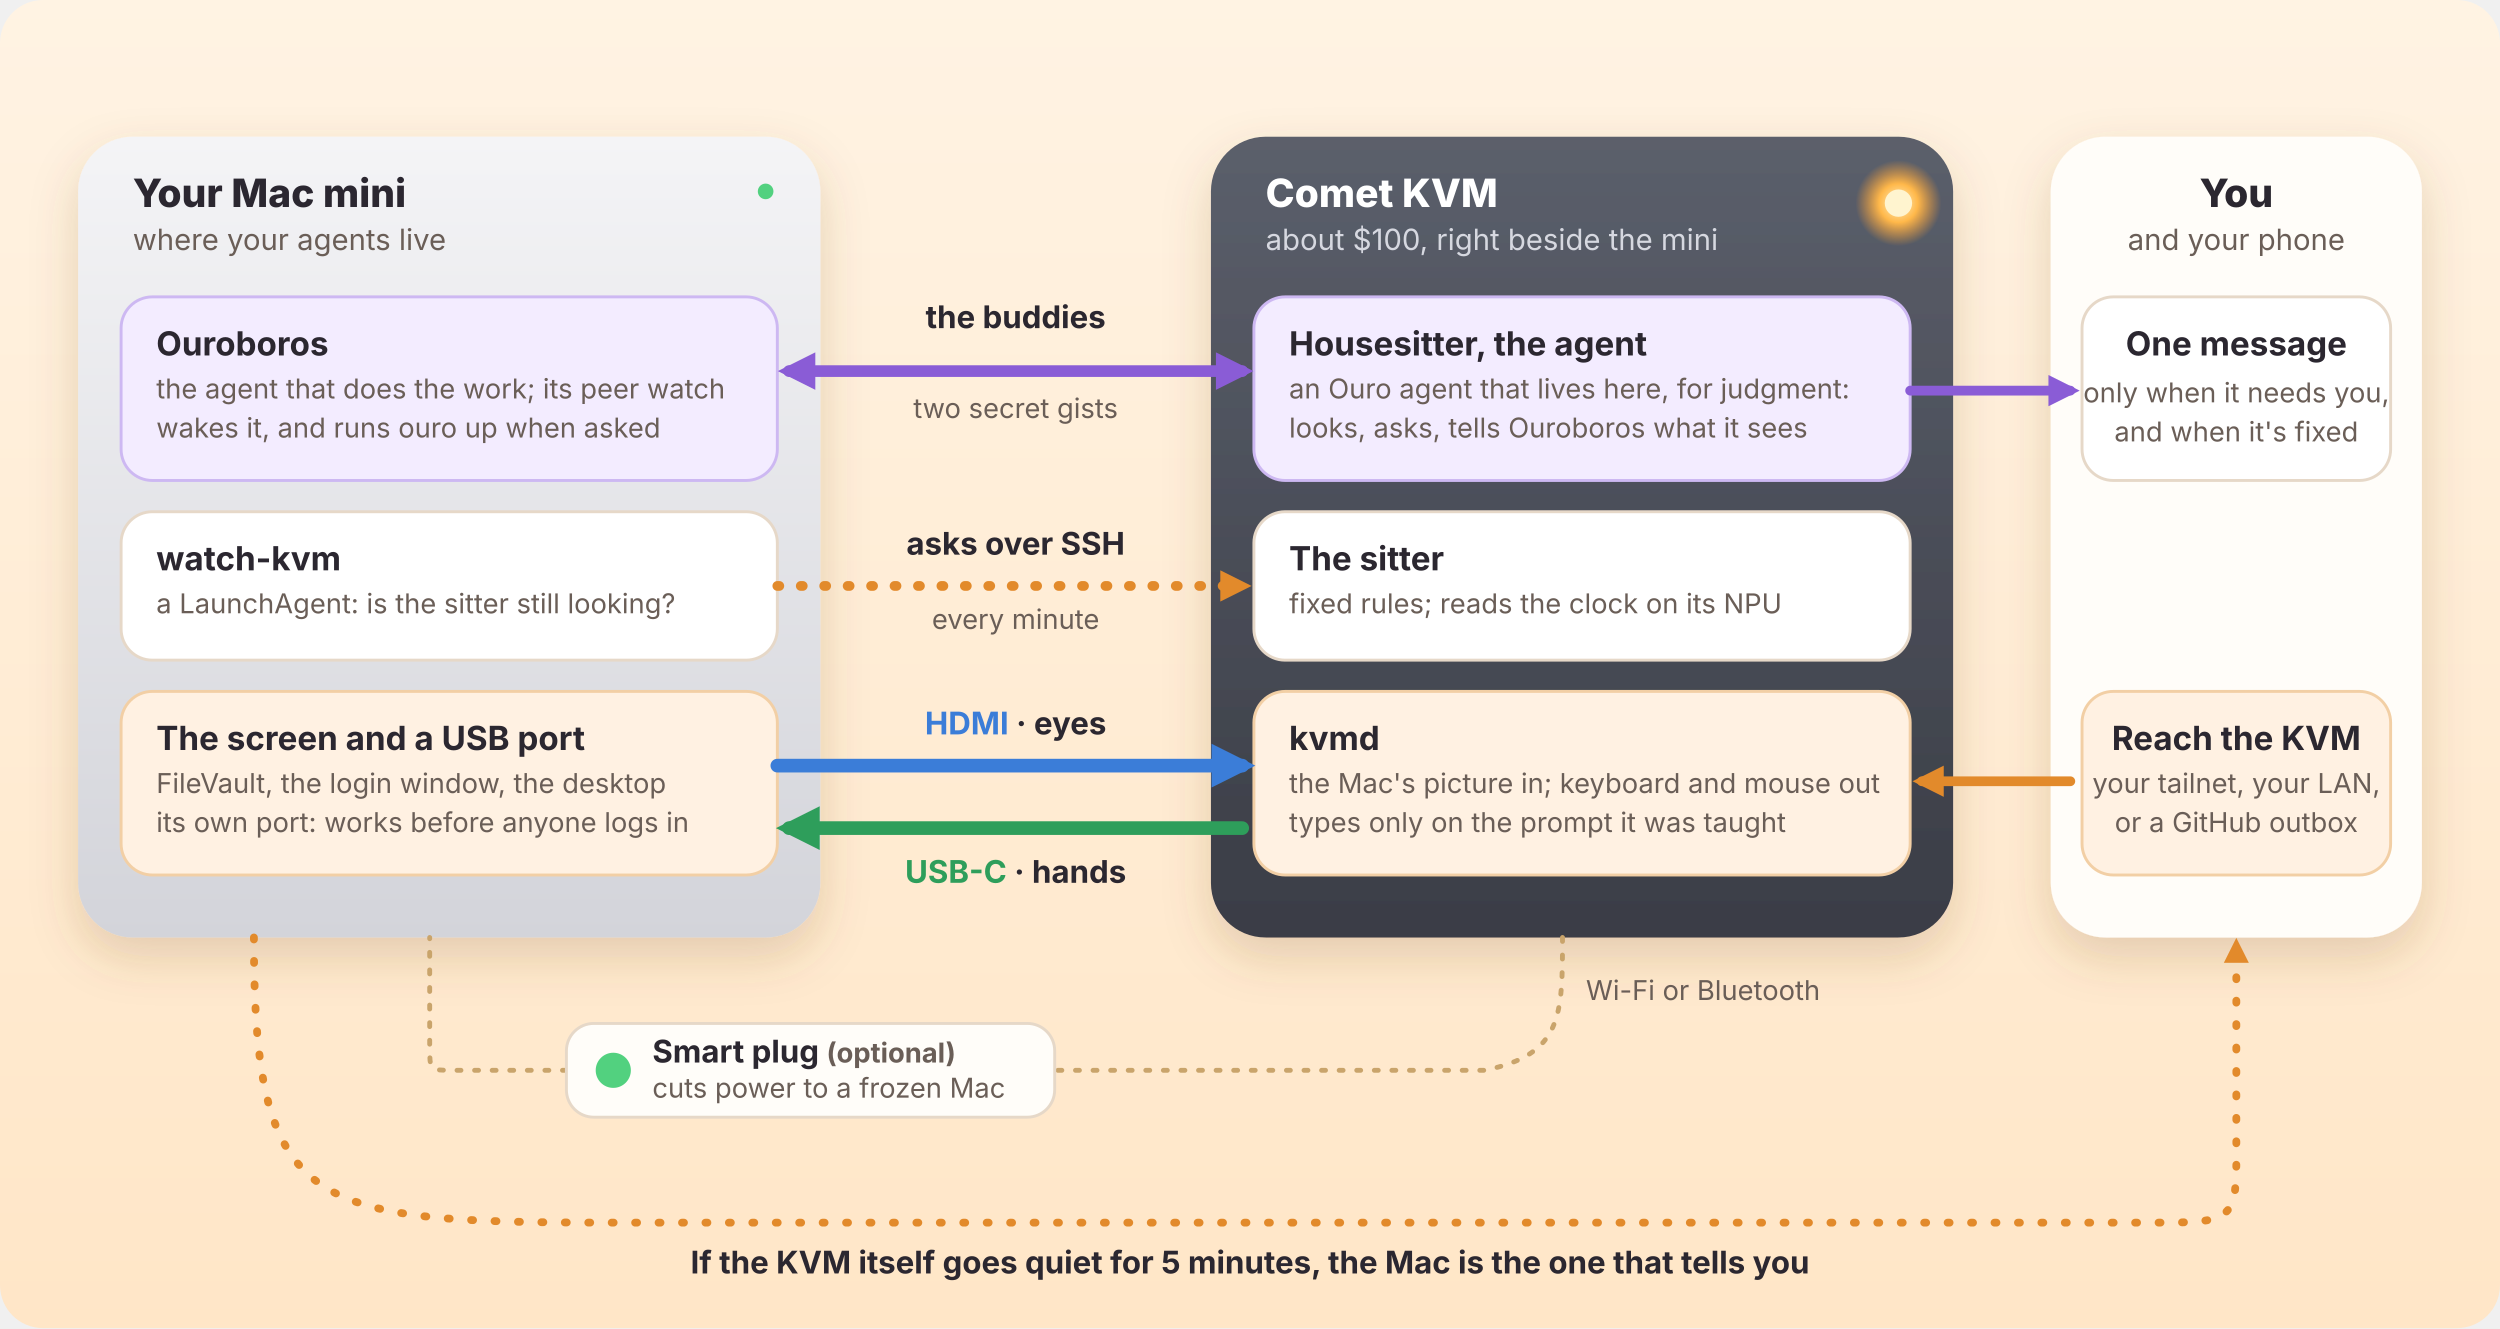
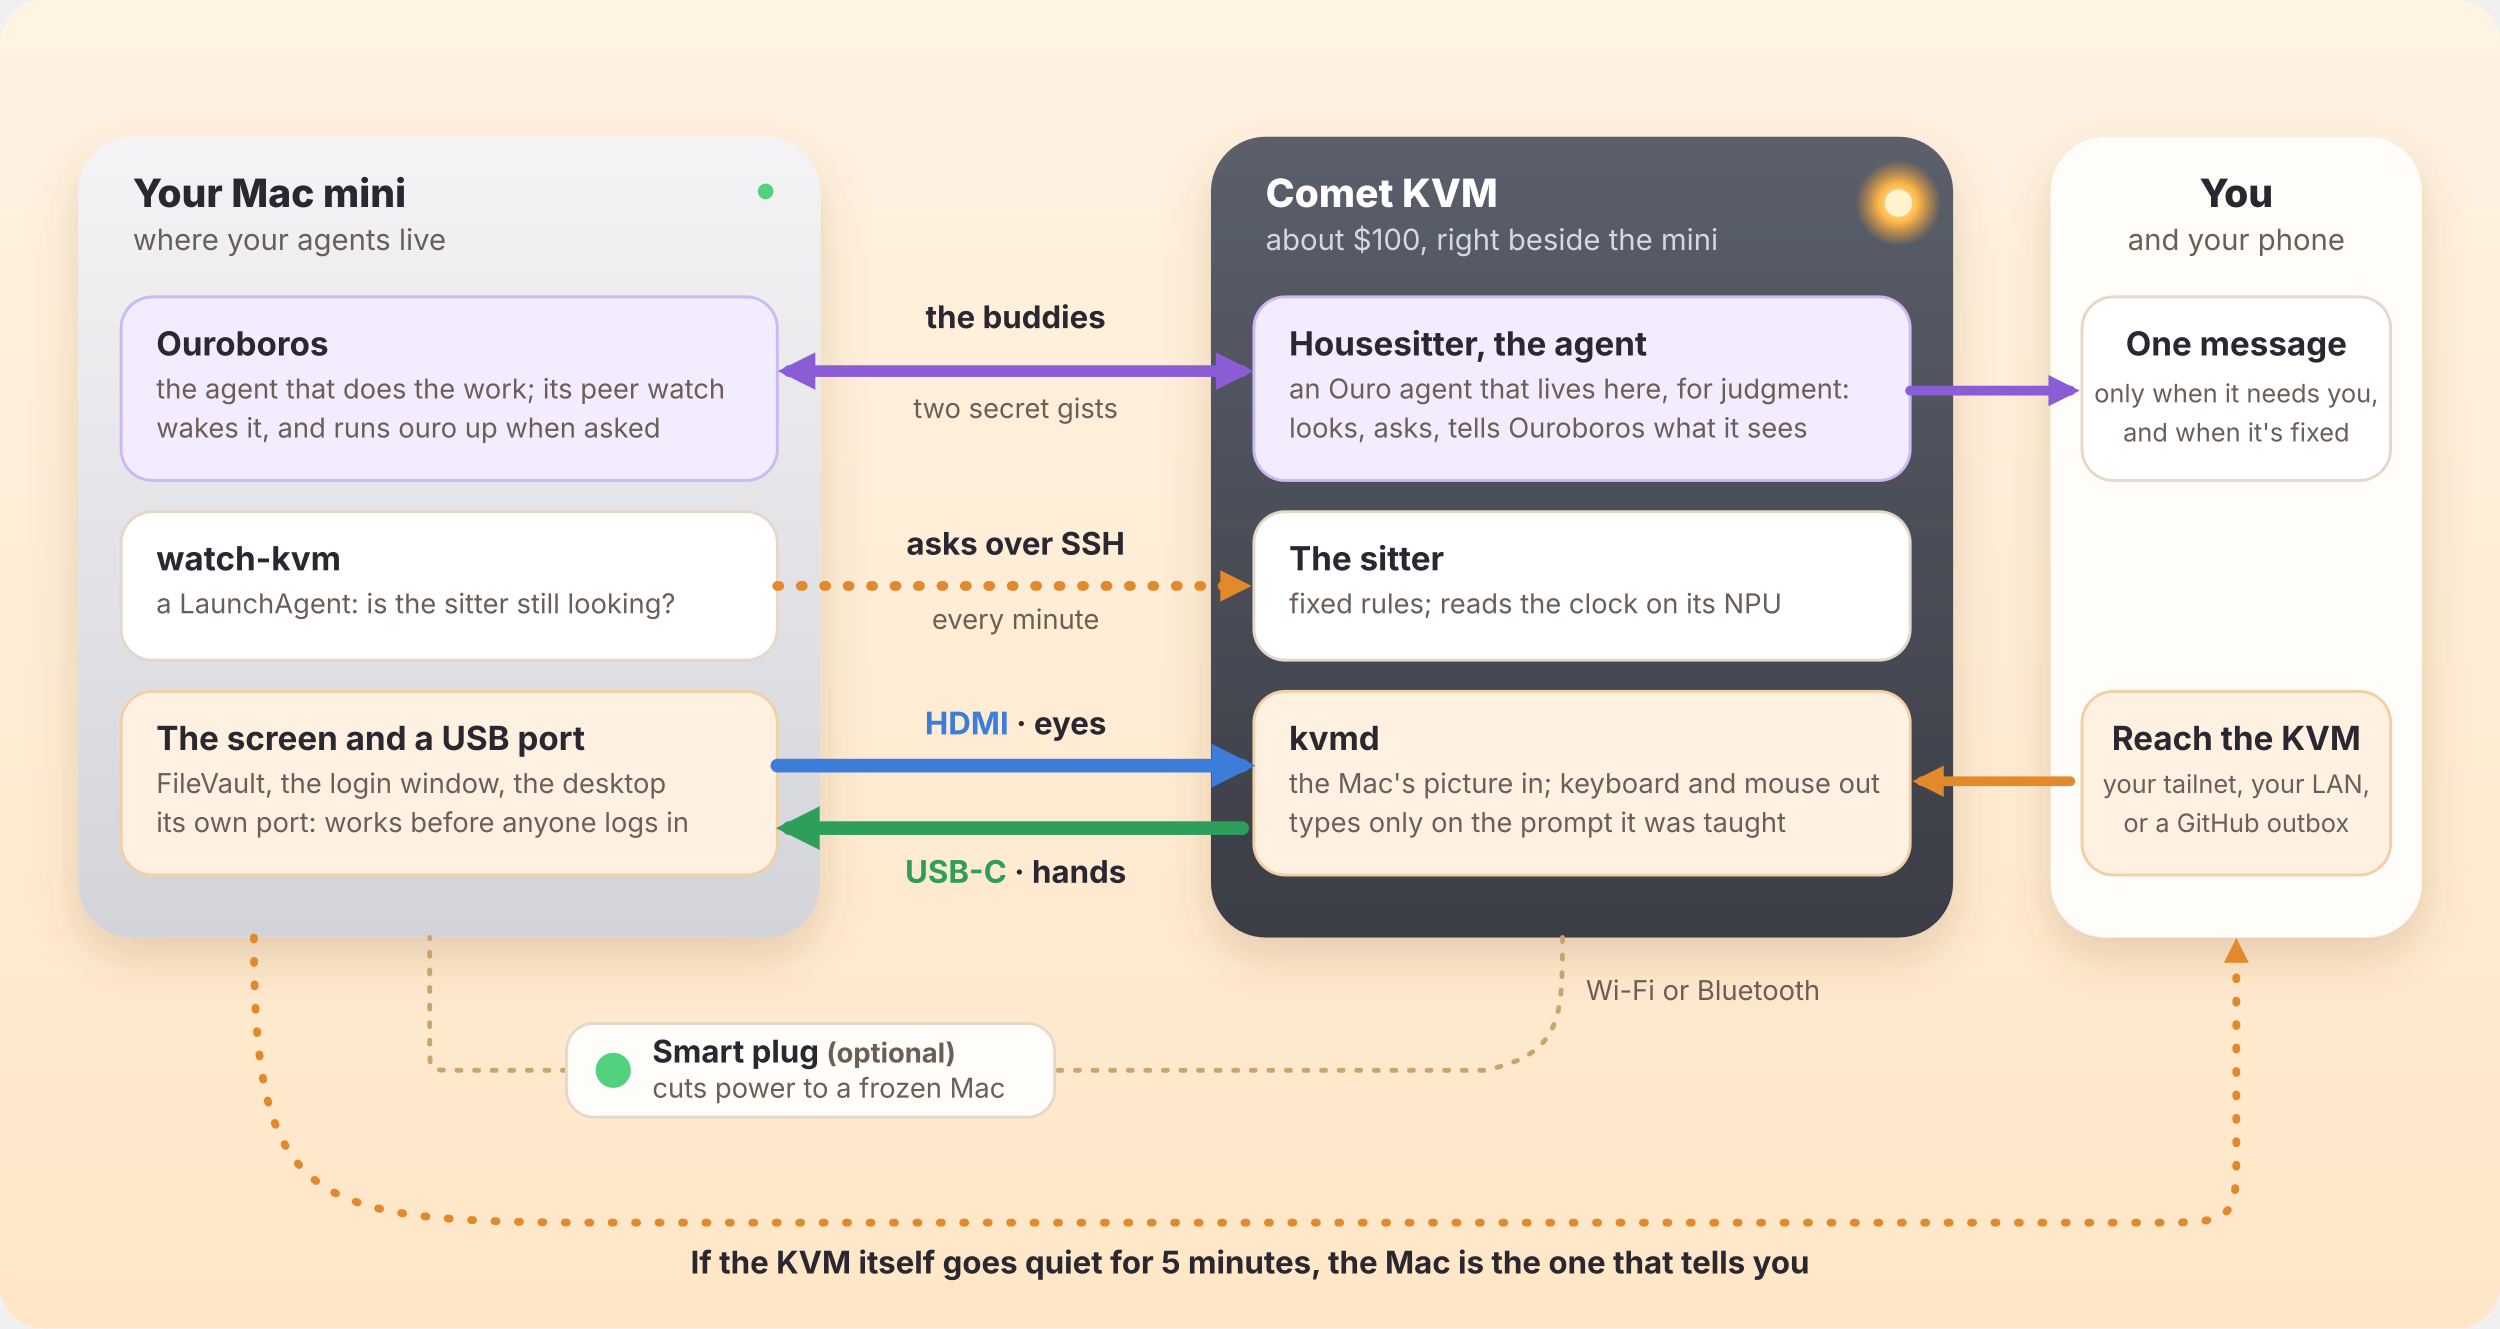
<svg xmlns="http://www.w3.org/2000/svg" viewBox="0 0 1280 680" width="1280" height="680" role="img" aria-labelledby="t d">
  <defs>
    <linearGradient id="bg" x1="0" x2="0" y1="0" y2="1">
      <stop offset="0" class="bg0" stop-color="#fff3e3" />
      <stop offset="1" class="bg1" stop-color="#ffe6c7" />
    </linearGradient>
    <linearGradient id="alu" x1="0" x2="0" y1="0" y2="1">
      <stop offset="0" stop-color="#f4f4f6" />
      <stop offset="1" stop-color="#d3d4da" />
    </linearGradient>
    <linearGradient id="kvm" x1="0" x2="0" y1="0" y2="1">
      <stop offset="0" stop-color="#5b5f6b" />
      <stop offset="1" stop-color="#3a3d46" />
    </linearGradient>
    <radialGradient id="eye" cx=".5" cy=".5" r=".5">
      <stop offset="0" stop-color="#fff1c4" />
      <stop offset=".45" stop-color="#ffb84a" />
      <stop offset="1" stop-color="#ff9d2e" stop-opacity="0" />
    </radialGradient>
    <marker id="ab" viewBox="0 0 10 10" refX="7" refY="5" markerWidth="3.2" markerHeight="3.2" orient="auto-start-reverse">
      <path d="M0 0 L10 5 L0 10 z" fill="#3b7dd8" />
    </marker>
    <marker id="ag" viewBox="0 0 10 10" refX="7" refY="5" markerWidth="3.2" markerHeight="3.2" orient="auto-start-reverse">
      <path d="M0 0 L10 5 L0 10 z" fill="#2e9e5b" />
    </marker>
    <marker id="ap" viewBox="0 0 10 10" refX="7" refY="5" markerWidth="3.2" markerHeight="3.2" orient="auto-start-reverse">
      <path d="M0 0 L10 5 L0 10 z" fill="#8a5cd6" />
    </marker>
    <marker id="ao" viewBox="0 0 10 10" refX="7" refY="5" markerWidth="3.2" markerHeight="3.2" orient="auto-start-reverse">
      <path d="M0 0 L10 5 L0 10 z" fill="#e28a2b" />
    </marker>
    <filter id="lift" x="-20%" y="-20%" width="140%" height="160%">
      <feDropShadow dx="0" dy="10" stdDeviation="12" flood-color="#7a4b22" flood-opacity="0.2" />
    </filter>
    <style>
      text { font-family: -apple-system, BlinkMacSystemFont, "SF Pro Text", "Segoe UI", Inter, Helvetica, Arial, sans-serif; }
      .title { font-size: 20px; font-weight: 800; fill: #2b2730; }
      .sub { font-size: 15px; fill: #6a5e57; }
      .chip-t { font-size: 17px; font-weight: 700; fill: #2b2730; }
      .chip-s { font-size: 14px; fill: #6a5e57; }
      .lab { font-size: 16px; font-weight: 700; fill: #2b2730; }
      .lab-s { font-size: 14px; fill: #6a5e57; }
      .on-dark { fill: #fff; }
      .on-dark-s { fill: #d6d8e0; }
      .bg0 { stop-color: #fff3e3; } .bg1 { stop-color: #ffe6c7; }
      .card { fill: #fffdf9; }
      .mini { fill: url(#alu); }
      .chip { fill: #ffffff; stroke: #e6d8c8; stroke-width: 1.5; }
      .chip-p { fill: #f3ecff; stroke: #cdb8f2; stroke-width: 1.5; }
      .chip-o { fill: #fff1e2; stroke: #f2cfa5; stroke-width: 1.5; }
      .pill { fill: #fffdf9; stroke: #e6d8c8; stroke-width: 1.5; }
      @media (prefers-color-scheme: dark) {
        .bg0 { stop-color: #23202d; } .bg1 { stop-color: #1b1924; }
        .title, .chip-t, .lab { fill: #f1ece6; } .sub, .chip-s, .lab-s { fill: #b9aea6; }
        .card { fill: #2c2938; } .mini { fill: #34313f; }
        .chip { fill: #3a3748; stroke: #4a4659; }
        .chip-p { fill: #3a3354; stroke: #5b4c85; }
        .chip-o { fill: #42331f; stroke: #6b5232; }
        .pill { fill: #2c2938; stroke: #4a4659; }
      }
    </style>
  </defs>
  <rect width="1280" height="680" rx="22" fill="url(#bg)" />
  <g filter="url(#lift)">
    <rect x="40" y="70" width="380" height="410" rx="28" class="mini" />
  </g>
  <circle cx="392" cy="98" r="4" fill="#52d17f" />
  <text x="68" y="106" class="title">Your Mac mini</text>
  <text x="68" y="128" class="sub">where your agents live</text>
  <rect x="62" y="152" width="336" height="94" rx="16" class="chip-p" />
  <text x="80" y="182" class="chip-t">Ouroboros</text>
  <text x="80" y="204" class="chip-s">the agent that does the work; its peer watch</text>
  <text x="80" y="224" class="chip-s">wakes it, and runs ouro up when asked</text>
  <rect x="62" y="262" width="336" height="76" rx="16" class="chip" />
  <text x="80" y="292" class="chip-t">watch-kvm</text>
  <text x="80" y="314" class="chip-s">a LaunchAgent: is the sitter still looking?</text>
  <rect x="62" y="354" width="336" height="94" rx="16" class="chip-o" />
  <text x="80" y="384" class="chip-t">The screen and a USB port</text>
  <text x="80" y="406" class="chip-s">FileVault, the login window, the desktop</text>
  <text x="80" y="426" class="chip-s">its own port: works before anyone logs in</text>
  <g filter="url(#lift)">
    <rect x="620" y="70" width="380" height="410" rx="28" fill="url(#kvm)" />
  </g>
  <circle cx="972" cy="104" r="22" fill="url(#eye)" />
  <circle cx="972" cy="104" r="7" fill="#fff4cf" />
  <text x="648" y="106" class="title on-dark">Comet KVM</text>
  <text x="648" y="128" class="sub on-dark-s">about $100, right beside the mini</text>
  <rect x="642" y="152" width="336" height="94" rx="16" class="chip-p" />
  <text x="660" y="182" class="chip-t">Housesitter, the agent</text>
  <text x="660" y="204" class="chip-s">an Ouro agent that lives here, for judgment:</text>
  <text x="660" y="224" class="chip-s">looks, asks, tells Ouroboros what it sees</text>
  <rect x="642" y="262" width="336" height="76" rx="16" class="chip" />
  <text x="660" y="292" class="chip-t">The sitter</text>
  <text x="660" y="314" class="chip-s">fixed rules; reads the clock on its NPU</text>
  <rect x="642" y="354" width="336" height="94" rx="16" class="chip-o" />
  <text x="660" y="384" class="chip-t">kvmd</text>
  <text x="660" y="406" class="chip-s">the Mac's picture in; keyboard and mouse out</text>
  <text x="660" y="426" class="chip-s">types only on the prompt it was taught</text>
  <path d="M398 392 C 470 392, 550 392, 636 392" fill="none" stroke="#3b7dd8" stroke-width="7" stroke-linecap="round" marker-end="url(#ab)" />
  <path d="M636 424 C 550 424, 470 424, 404 424" fill="none" stroke="#2e9e5b" stroke-width="7" stroke-linecap="round" marker-end="url(#ag)" />
  <text x="520" y="376" text-anchor="middle" class="lab">
    <tspan fill="#3b7dd8">HDMI</tspan> · eyes</text>
  <text x="520" y="452" text-anchor="middle" class="lab">
    <tspan fill="#2e9e5b">USB-C</tspan> · hands</text>
  <path d="M398 300 C 470 300, 550 300, 636 300" fill="none" stroke="#e28a2b" stroke-width="5" stroke-linecap="round" stroke-dasharray="1 11" marker-end="url(#ao)" />
  <text x="520" y="284" text-anchor="middle" class="lab">asks over SSH</text>
  <text x="520" y="322" text-anchor="middle" class="lab-s">every minute</text>
  <path d="M404 190 C 470 190, 550 190, 636 190" fill="none" stroke="#8a5cd6" stroke-width="6" stroke-linecap="round" marker-start="url(#ap)" marker-end="url(#ap)" />
  <text x="520" y="168" text-anchor="middle" class="lab">the buddies</text>
  <text x="520" y="214" text-anchor="middle" class="lab-s">two secret gists</text>
  <path d="M800 480 C 800 520, 800 540, 760 548 L 540 548" fill="none" stroke="#c9a46b" stroke-width="2.5" stroke-dasharray="2 7" stroke-linecap="round" />
  <path d="M290 548 L 232 548 C 220 548, 220 548, 220 536 L 220 480" fill="none" stroke="#c9a46b" stroke-width="2.5" stroke-dasharray="2 7" stroke-linecap="round" />
  <rect x="290" y="524" width="250" height="48" rx="14" class="pill" />
  <circle cx="314" cy="548" r="9" fill="#52d17f" />
  <text x="334" y="544" class="lab">Smart plug <tspan class="lab-s">(optional)</tspan>
  </text>
  <text x="334" y="562" class="lab-s">cuts power to a frozen Mac</text>
  <text x="800" y="512" class="lab-s" dx="12">Wi-Fi or Bluetooth</text>
  <g filter="url(#lift)">
    <rect x="1050" y="70" width="190" height="410" rx="28" class="card" />
  </g>
  <text x="1145" y="106" text-anchor="middle" class="title">You</text>
  <text x="1145" y="128" text-anchor="middle" class="sub">and your phone</text>
  <rect x="1066" y="152" width="158" height="94" rx="16" class="chip" />
  <text x="1145" y="182" text-anchor="middle" class="chip-t">One message</text>
-   <text x="1145" y="206" text-anchor="middle" class="chip-s">only when it needs you,</text>
-   <text x="1145" y="226" text-anchor="middle" class="chip-s">and when it's fixed</text>
+   <text x="1145" y="206" text-anchor="middle" class="chip-s" style="font-size:13px">only when it needs you,</text>
+   <text x="1145" y="226" text-anchor="middle" class="chip-s" style="font-size:13px">and when it's fixed</text>
  <rect x="1066" y="354" width="158" height="94" rx="16" class="chip-o" />
  <text x="1145" y="384" text-anchor="middle" class="chip-t">Reach the KVM</text>
-   <text x="1145" y="406" text-anchor="middle" class="chip-s">your tailnet, your LAN,</text>
-   <text x="1145" y="426" text-anchor="middle" class="chip-s">or a GitHub outbox</text>
+   <text x="1145" y="406" text-anchor="middle" class="chip-s" style="font-size:13px">your tailnet, your LAN,</text>
+   <text x="1145" y="426" text-anchor="middle" class="chip-s" style="font-size:13px">or a GitHub outbox</text>
  <path d="M978 200 C 1010 200, 1030 200, 1060 200" fill="none" stroke="#8a5cd6" stroke-width="5" stroke-linecap="round" marker-end="url(#ap)" />
  <path d="M1060 400 C 1030 400, 1010 400, 984 400" fill="none" stroke="#e28a2b" stroke-width="5" stroke-linecap="round" marker-end="url(#ao)" />
  <path d="M130 480 C 130 626, 160 626, 330 626 L 1100 626 C 1140 626, 1145 626, 1145 596 L 1145 484" fill="none" stroke="#e28a2b" stroke-width="4" stroke-linecap="round" stroke-dasharray="1 11" marker-end="url(#ao)" />
  <text x="640" y="652" text-anchor="middle" class="lab">If the KVM itself goes quiet for 5 minutes, the Mac is the one that tells you</text>
</svg>
